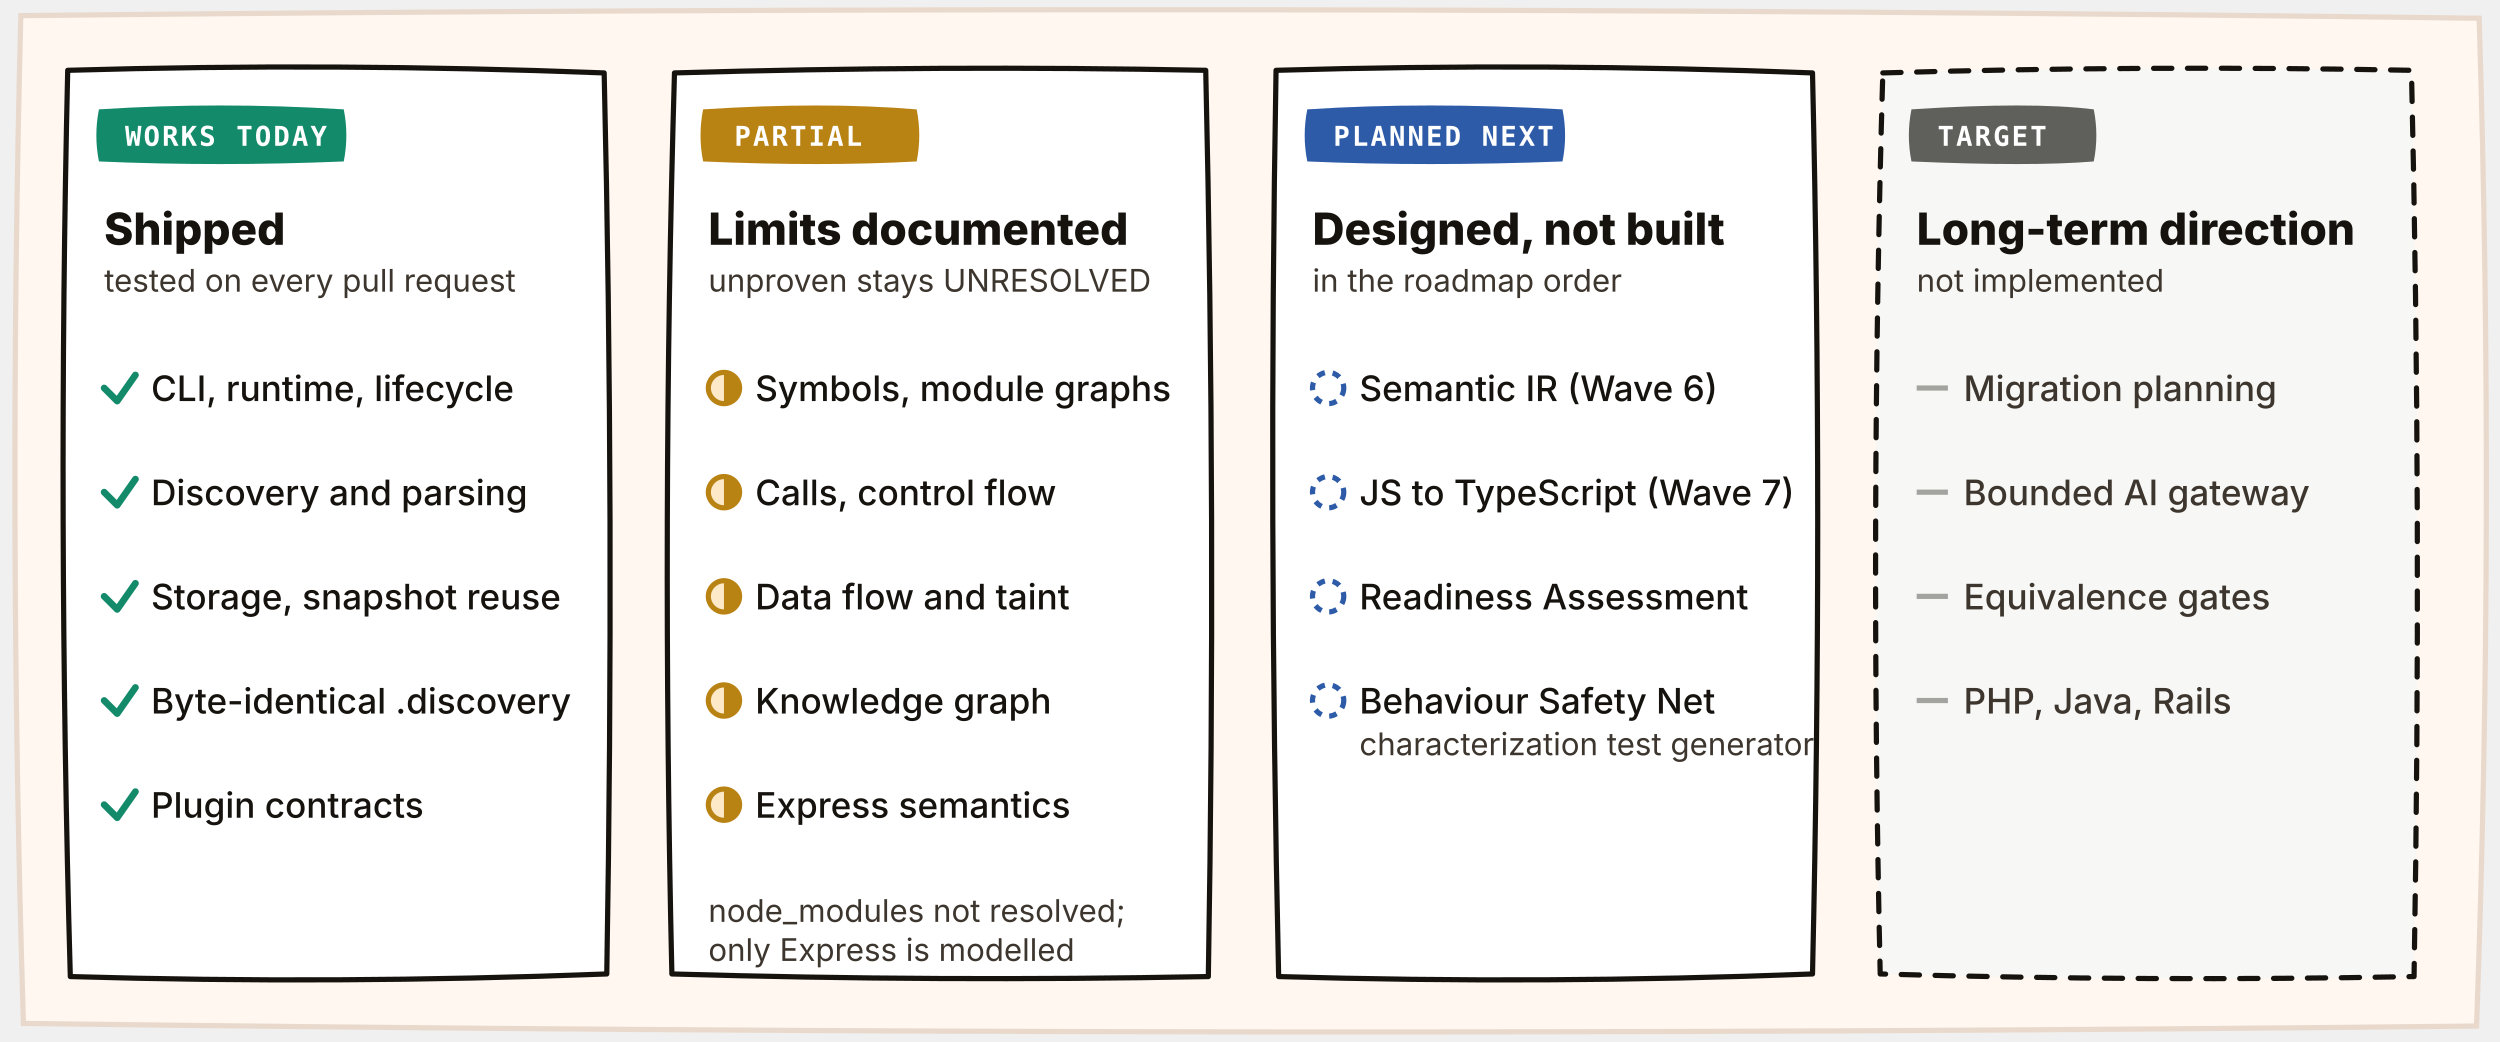
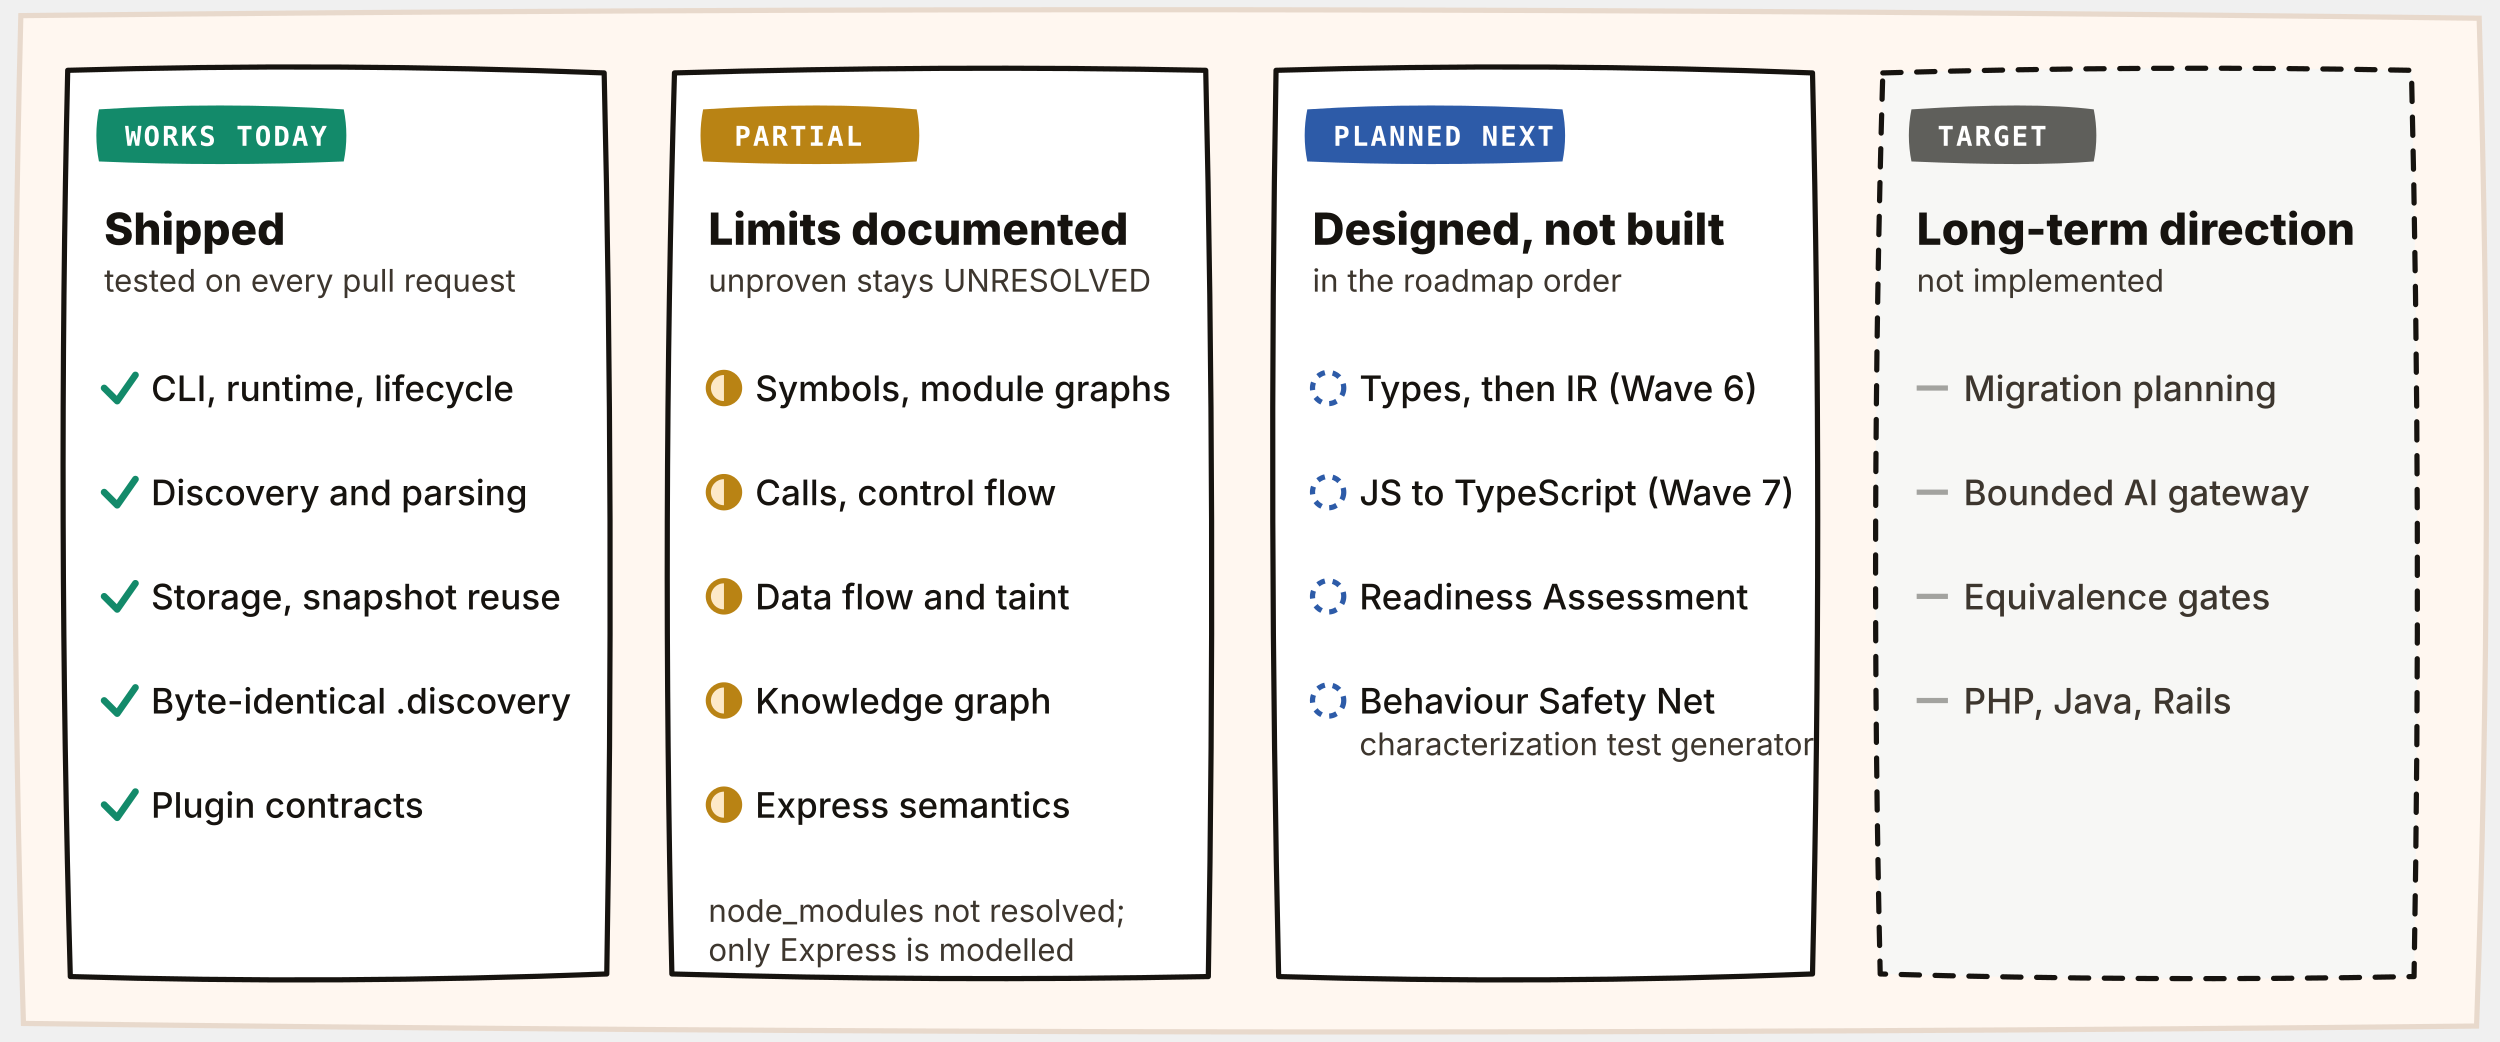
<svg xmlns="http://www.w3.org/2000/svg" viewBox="0 0 960 400" width="960" height="400" role="img" aria-labelledby="t d">
  <style>
    .ink { fill: none; stroke: #16130f; stroke-width: 2; stroke-linecap: round; stroke-linejoin: round; }
    .head { font: 800 17px Inter, "Segoe UI", Helvetica, Arial, sans-serif; fill: #16130f; }
    .sub { font: 400 12px Inter, "Segoe UI", Helvetica, Arial, sans-serif; fill: #3d362e; }
    .item { font: 500 13.5px Inter, "Segoe UI", Helvetica, Arial, sans-serif; fill: #16130f; }
    .tag { font: 700 10.5px "JetBrains Mono", Consolas, Menlo, monospace; fill: #ffffff; letter-spacing: 0.8px; }
  </style>
  <path d="M8 6 Q480 1 952 7 Q958 200 951 394 Q480 399 9 393 Q3 200 8 6 Z" style="fill:#fff7f0" stroke="#e8d9cc" stroke-width="2" />
  <g transform="translate(24 24)">
    <path class="ink" d="M2 3 Q105 0 208 4 Q212 175 209 350 Q105 354 3 351 Q-2 175 2 3 Z" style="fill:#ffffff" />
    <path d="M14 18 Q60 15 108 18 Q110 28 108 38 Q60 40 14 38 Q12 28 14 18 Z" style="fill:#138a6a" />
    <text class="tag" x="24" y="32">WORKS TODAY</text>
    <text class="head" x="16" y="70">Shipped</text>
    <text class="sub" x="16" y="88">tested on every pull request</text>
    <g class="item">
      <text x="34" y="130">CLI, runtime, lifecycle</text>
      <text x="34" y="170">Discovery and parsing</text>
      <text x="34" y="210">Storage, snapshot reuse</text>
      <text x="34" y="250">Byte-identical .discovery</text>
      <text x="34" y="290">Plugin contracts</text>
    </g>
    <g fill="none" stroke="#138a6a" stroke-width="2.6" stroke-linecap="round" stroke-linejoin="round">
      <path d="M16 125 L21 130 L28 120" />
      <path d="M16 165 L21 170 L28 160" />
      <path d="M16 205 L21 210 L28 200" />
      <path d="M16 245 L21 250 L28 240" />
      <path d="M16 285 L21 290 L28 280" />
    </g>
  </g>
  <g transform="translate(256 24)">
    <path class="ink" d="M3 4 Q105 1 207 3 Q211 175 208 351 Q105 353 2 350 Q-2 175 3 4 Z" style="fill:#ffffff" />
    <path d="M14 18 Q60 15 96 18 Q98 28 96 38 Q60 40 14 38 Q12 28 14 18 Z" style="fill:#b98314" />
    <text class="tag" x="26" y="32">PARTIAL</text>
    <text class="head" x="16" y="70">Limits documented</text>
    <text class="sub" x="16" y="88">unproven stays UNRESOLVED</text>
    <g class="item">
      <text x="34" y="130">Symbols, module graphs</text>
      <text x="34" y="170">Calls, control flow</text>
      <text x="34" y="210">Data flow and taint</text>
      <text x="34" y="250">Knowledge graph</text>
      <text x="34" y="290">Express semantics</text>
    </g>
    <g stroke="#b98314" stroke-width="2">
      <circle cx="22" cy="125" r="6" style="fill:#fde9c8" />
      <circle cx="22" cy="165" r="6" style="fill:#fde9c8" />
      <circle cx="22" cy="205" r="6" style="fill:#fde9c8" />
      <circle cx="22" cy="245" r="6" style="fill:#fde9c8" />
      <circle cx="22" cy="285" r="6" style="fill:#fde9c8" />
    </g>
    <g fill="#b98314">
      <path d="M22 119 A6 6 0 0 1 22 131 Z" />
      <path d="M22 159 A6 6 0 0 1 22 171 Z" />
      <path d="M22 199 A6 6 0 0 1 22 211 Z" />
      <path d="M22 239 A6 6 0 0 1 22 251 Z" />
      <path d="M22 279 A6 6 0 0 1 22 291 Z" />
    </g>
    <text class="sub" x="16" y="330">node_modules not resolved;</text>
    <text class="sub" x="16" y="345">only Express is modelled</text>
  </g>
  <g transform="translate(488 24)">
    <path class="ink" d="M2 3 Q105 0 208 4 Q212 175 208 350 Q105 354 3 351 Q-1 175 2 3 Z" style="fill:#ffffff" />
    <path d="M14 18 Q60 15 112 18 Q114 28 112 38 Q60 40 14 38 Q12 28 14 18 Z" style="fill:#2d5ba8" />
    <text class="tag" x="24" y="32">PLANNED NEXT</text>
    <text class="head" x="16" y="70">Designed, not built</text>
    <text class="sub" x="16" y="88">in the roadmap order</text>
    <g class="item">
-       <text x="34" y="130">Semantic IR (Wave 6)</text>
+       <text x="34" y="130">Types, then IR (Wave 6)</text>
      <text x="34" y="170">JS to TypeScript (Wave 7)</text>
      <text x="34" y="210">Readiness Assessment</text>
      <text x="34" y="250">Behaviour Safety Net</text>
    </g>
    <text class="sub" x="34" y="266">characterization test generator</text>
    <g stroke="#2d5ba8" stroke-width="2" fill="none" stroke-dasharray="3 3">
      <circle cx="22" cy="125" r="6" />
      <circle cx="22" cy="165" r="6" />
      <circle cx="22" cy="205" r="6" />
      <circle cx="22" cy="245" r="6" />
    </g>
  </g>
  <g transform="translate(720 24)">
    <path class="ink" d="M3 4 Q105 1 206 3 Q210 175 207 351 Q105 353 2 350 Q-2 175 3 4 Z" style="fill:#f7f7f5" stroke-dasharray="7 6" />
    <path d="M14 18 Q60 15 84 18 Q86 28 84 38 Q60 40 14 38 Q12 28 14 18 Z" style="fill:#5f5f5b" />
    <text class="tag" x="24" y="32">TARGET</text>
    <text class="head" x="16" y="70">Long-term direction</text>
    <text class="sub" x="16" y="88">not implemented</text>
    <g class="item" style="fill:#3d362e">
      <text x="34" y="130">Migration planning</text>
      <text x="34" y="170">Bounded AI gateway</text>
      <text x="34" y="210">Equivalence gates</text>
      <text x="34" y="250">PHP, Java, Rails</text>
    </g>
    <g stroke="#a3a39f" stroke-width="2" fill="none">
      <path d="M16 125 L28 125" />
      <path d="M16 165 L28 165" />
      <path d="M16 205 L28 205" />
      <path d="M16 245 L28 245" />
    </g>
  </g>
</svg>
